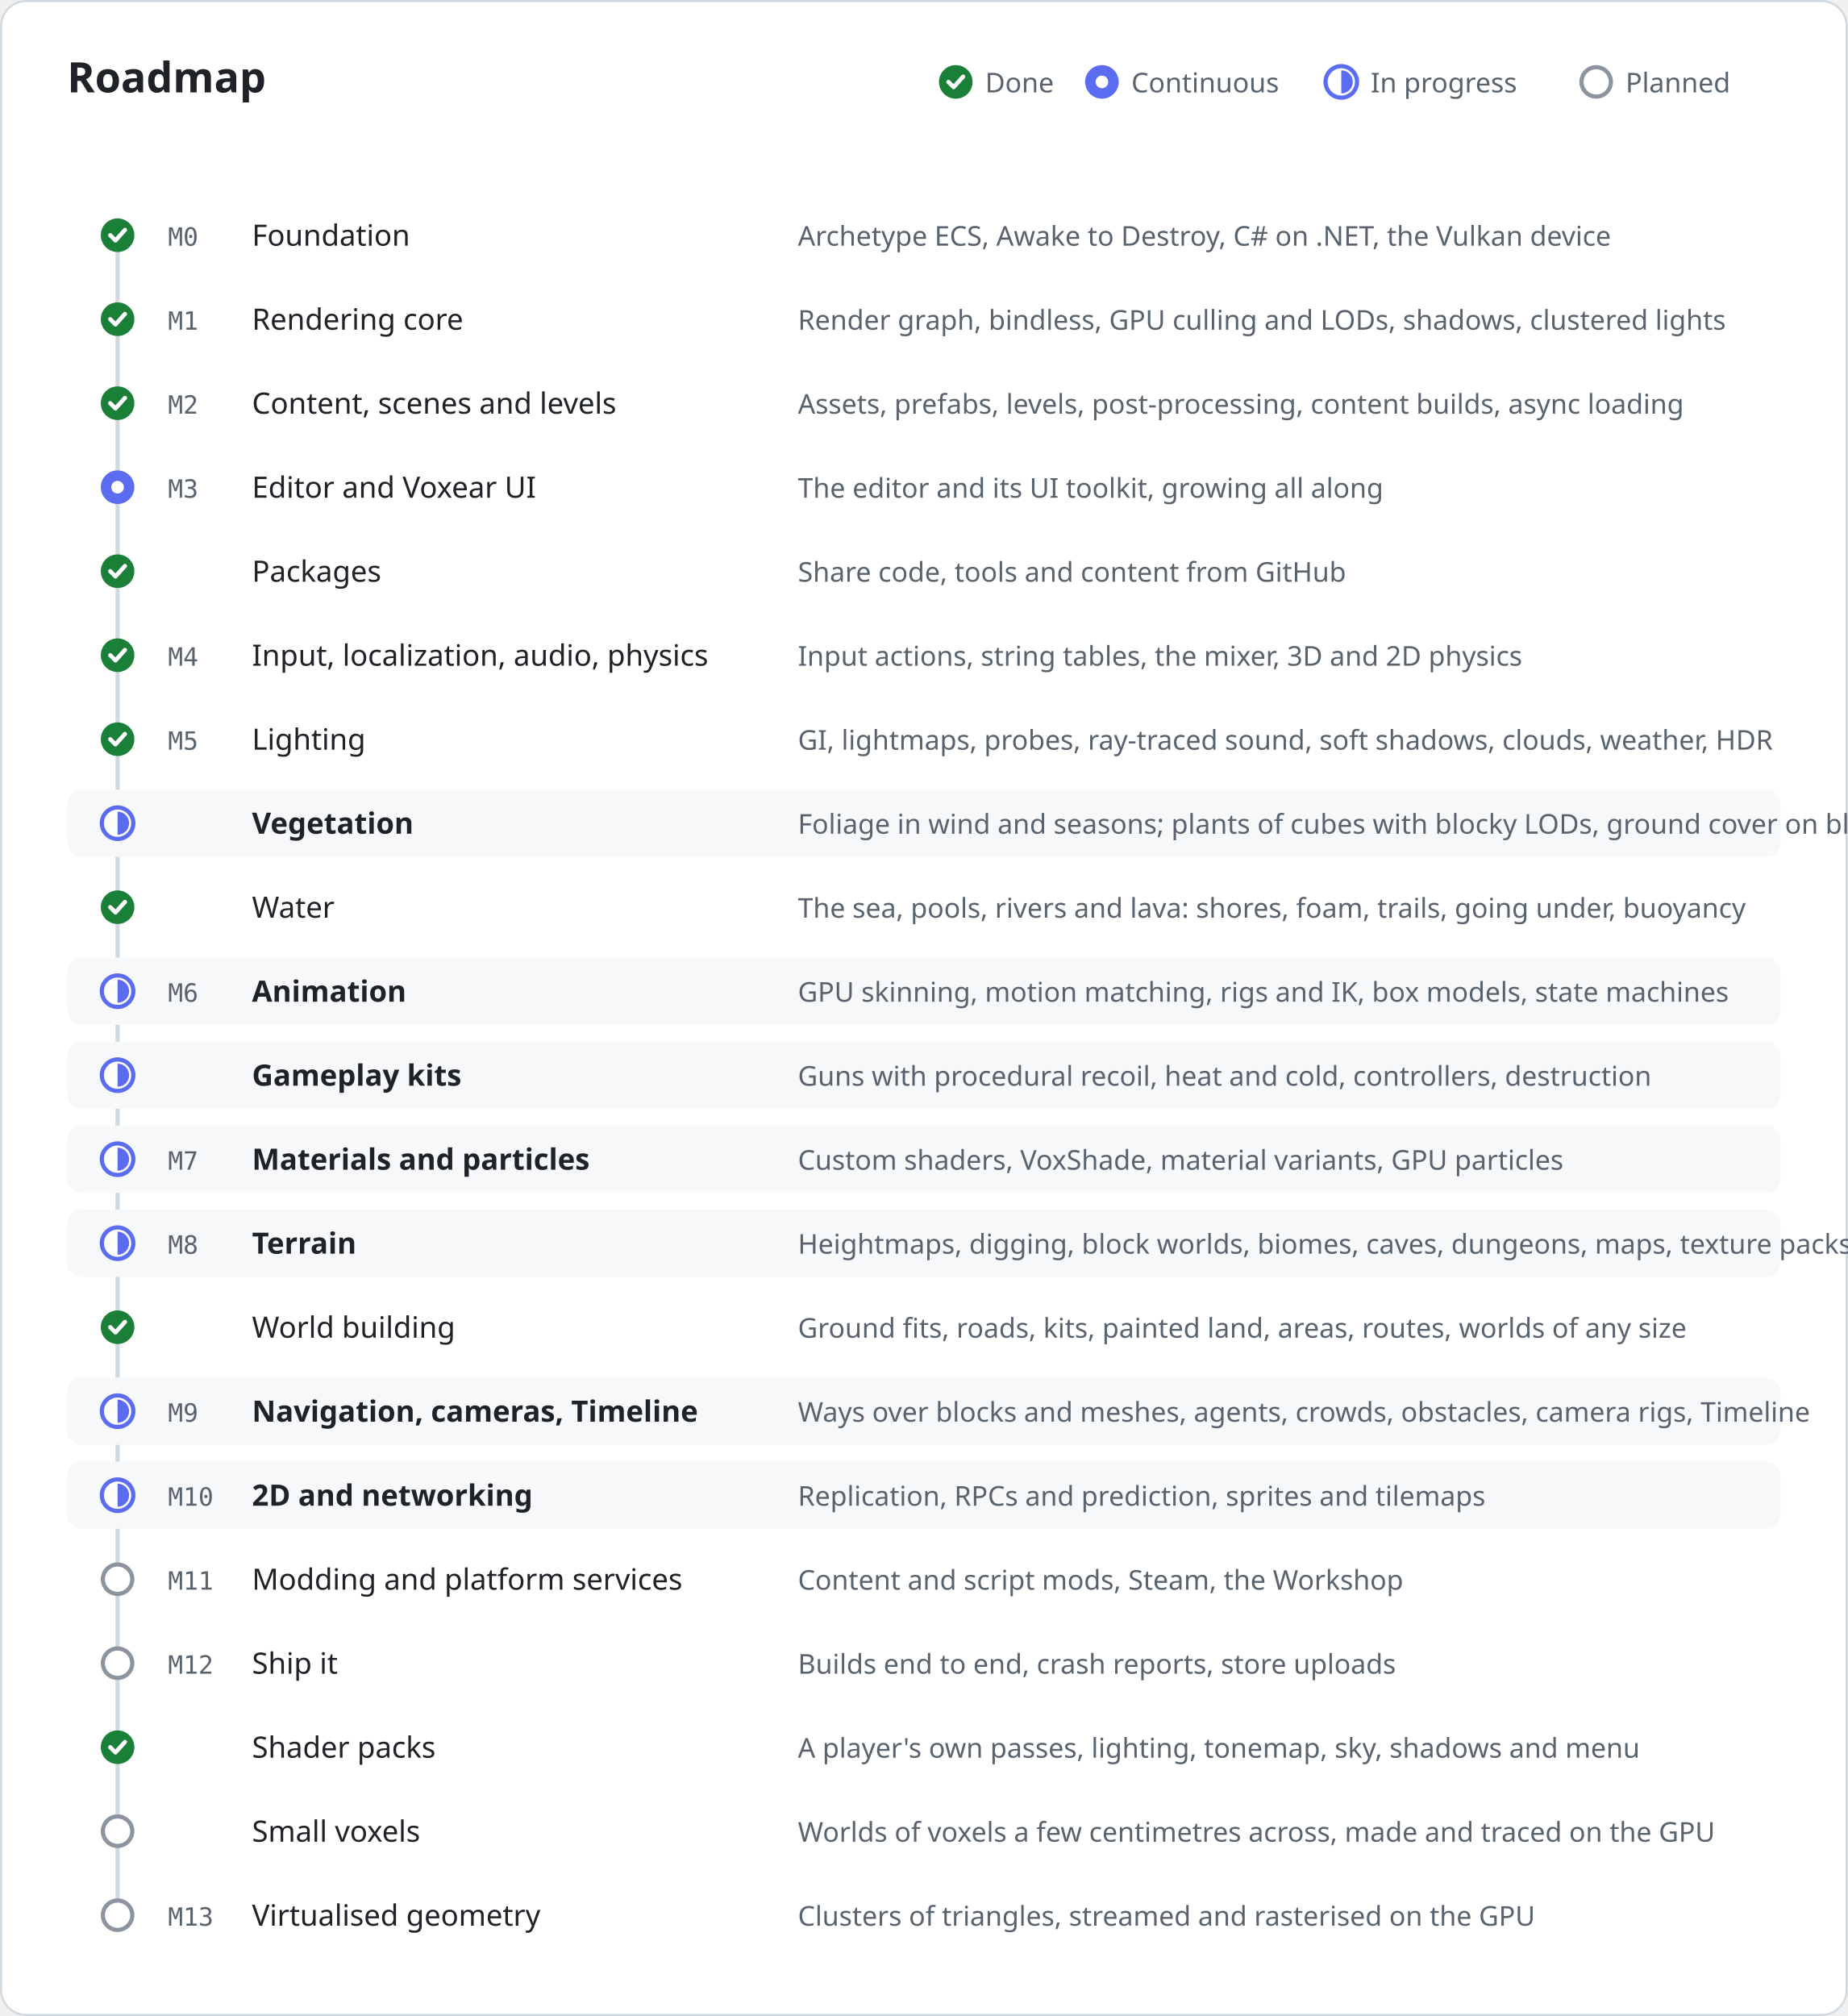
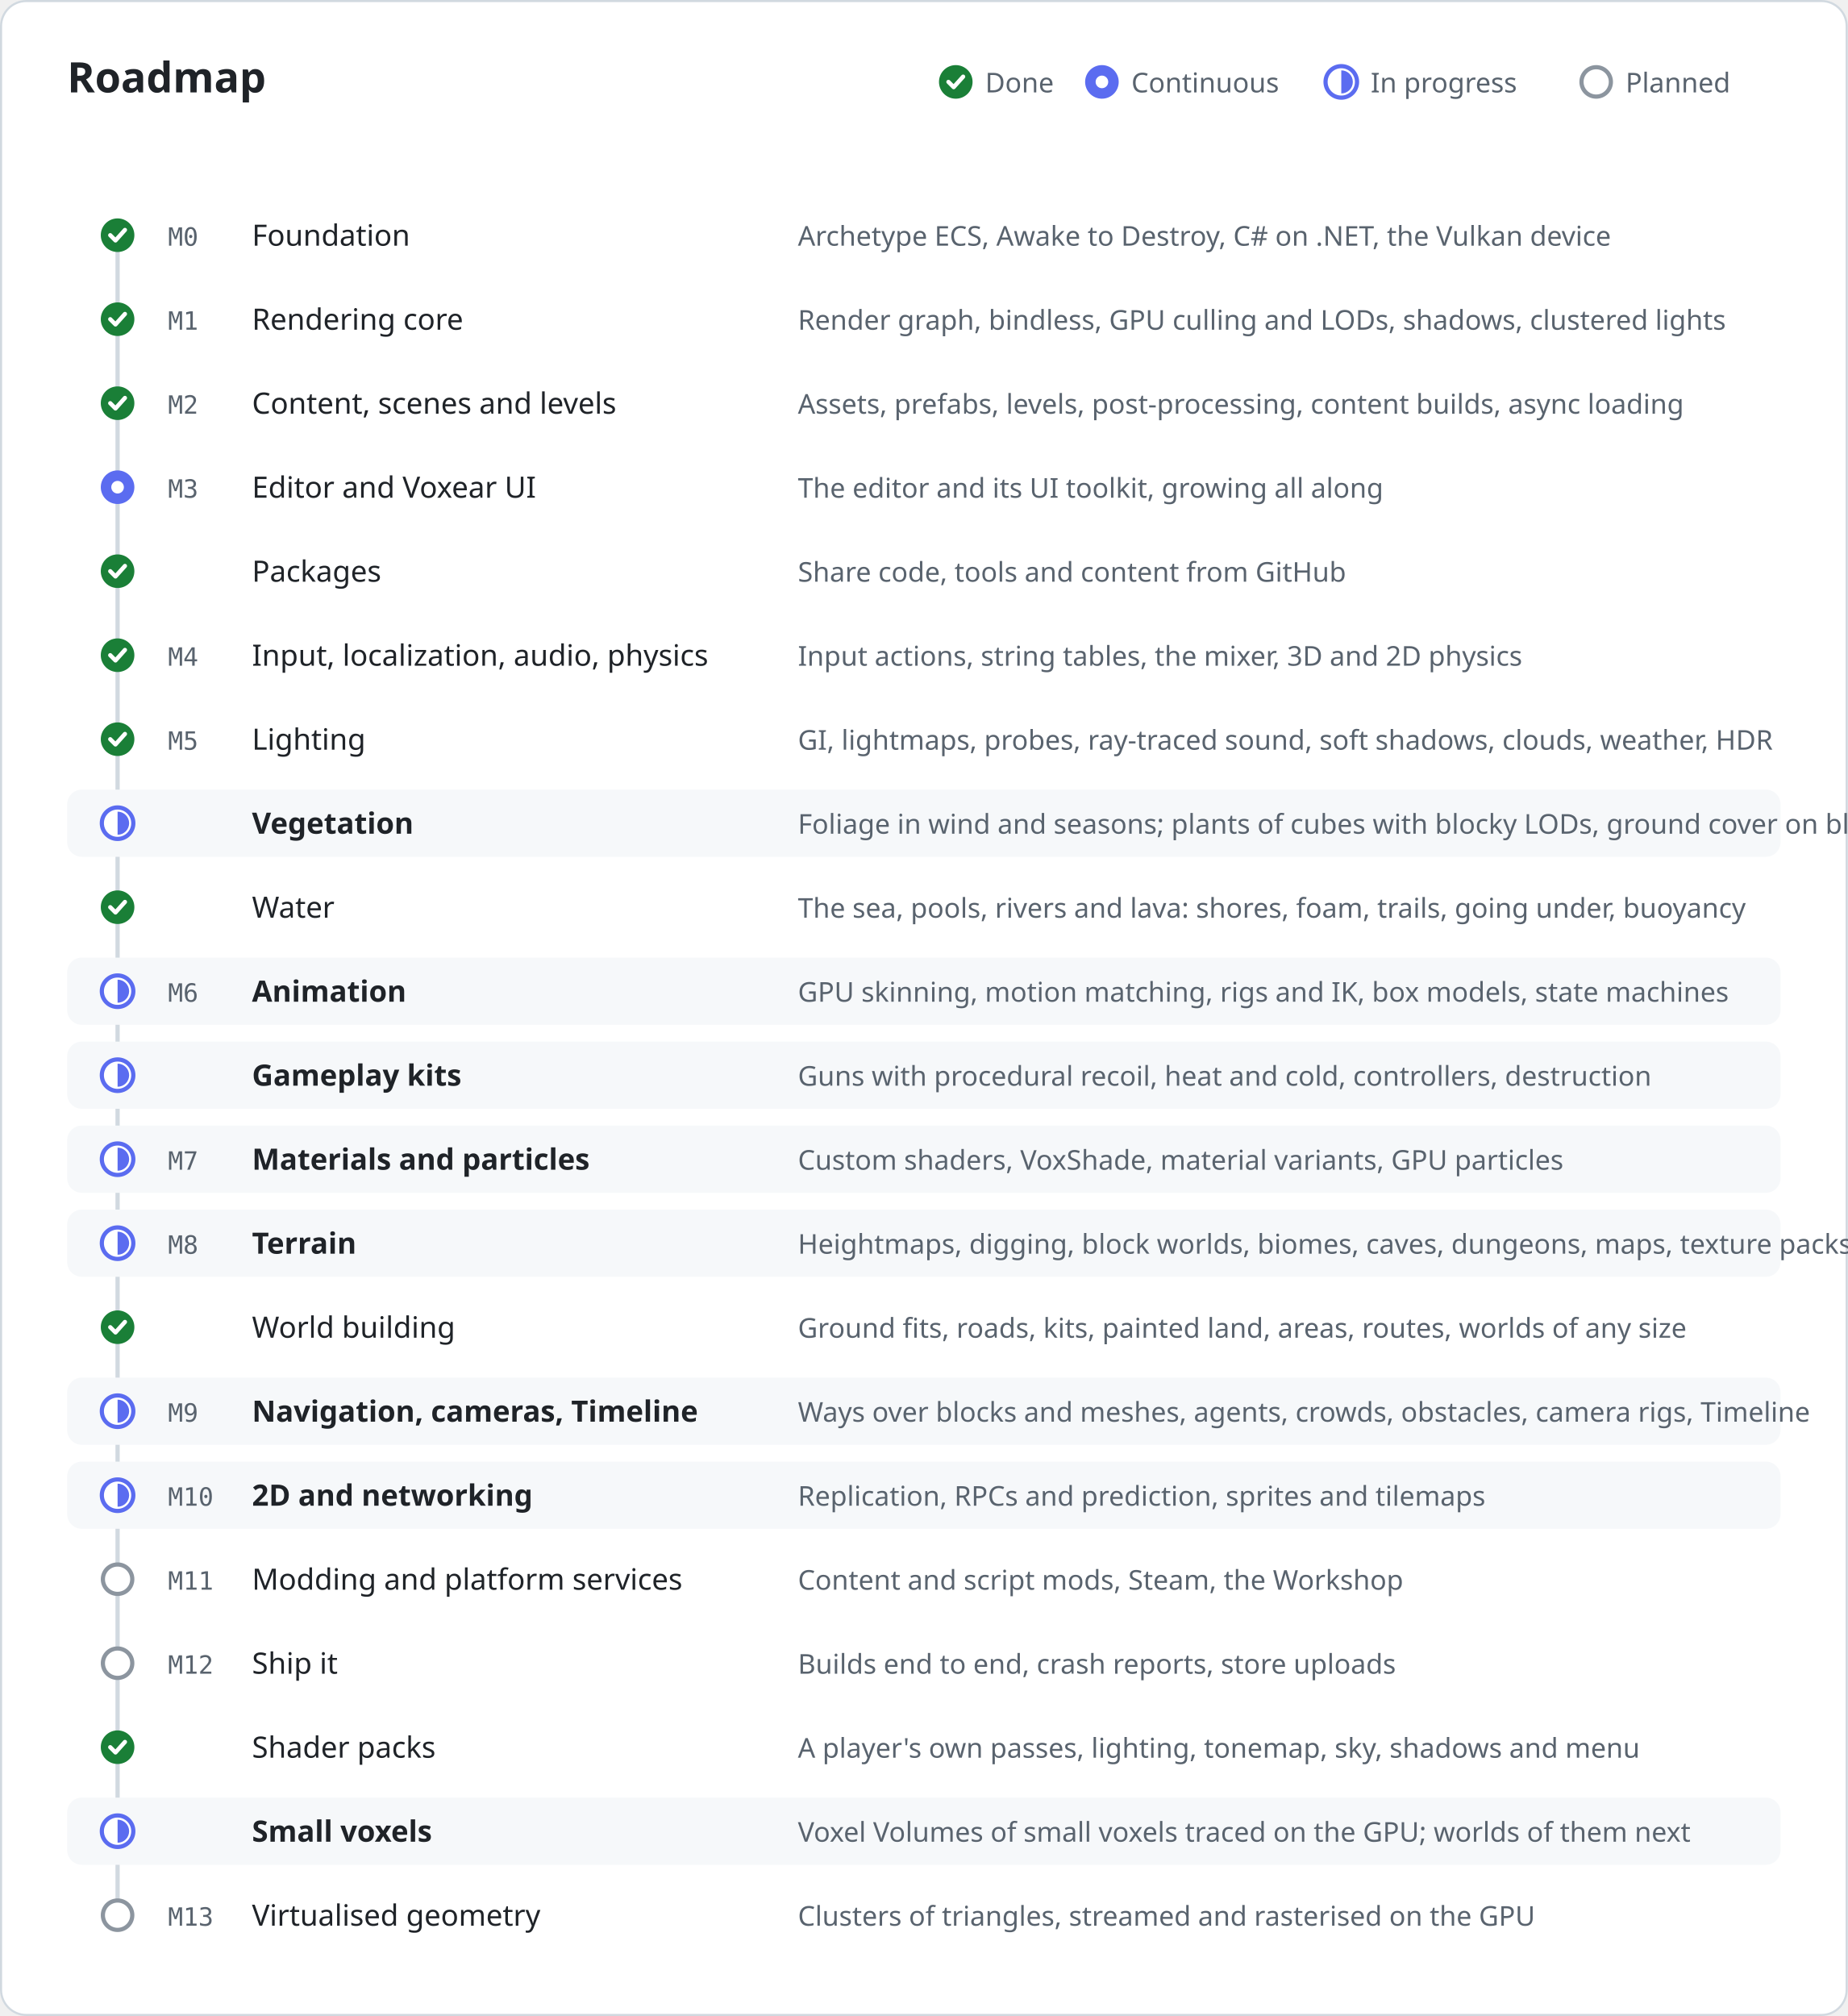
<svg xmlns="http://www.w3.org/2000/svg" width="880" height="960" viewBox="0 0 880 960" role="img" aria-label="Voxear roadmap">
  <rect x="0.5" y="0.5" width="879" height="959" rx="12" fill="#ffffff" stroke="#d1d9e0" />
  <text x="32" y="44" font-family="-apple-system, BlinkMacSystemFont, 'Segoe UI', 'Noto Sans', Helvetica, Arial, sans-serif" font-size="20" font-weight="600" fill="#1f2328">Roadmap</text>
  <circle cx="760.2" cy="39" r="7" fill="#ffffff" stroke="#8c959f" stroke-width="2" />
  <text x="774.2" y="44" font-family="-apple-system, BlinkMacSystemFont, 'Segoe UI', 'Noto Sans', Helvetica, Arial, sans-serif" font-size="13" fill="#59636e">Planned</text>
  <circle cx="638.8" cy="39" r="7.5" fill="#ffffff" stroke="#5b6cf0" stroke-width="2" />
  <path d="M638.8 33.5 a5.5 5.5 0 0 1 0 11 z" fill="#5b6cf0" />
  <text x="652.8" y="44" font-family="-apple-system, BlinkMacSystemFont, 'Segoe UI', 'Noto Sans', Helvetica, Arial, sans-serif" font-size="13" fill="#59636e">In progress</text>
  <circle cx="524.8" cy="39" r="8" fill="#5b6cf0" />
  <circle cx="524.8" cy="39" r="3" fill="#ffffff" />
  <text x="538.8" y="44" font-family="-apple-system, BlinkMacSystemFont, 'Segoe UI', 'Noto Sans', Helvetica, Arial, sans-serif" font-size="13" fill="#59636e">Continuous</text>
  <circle cx="455.2" cy="39" r="8" fill="#1a7f37" />
  <path d="M451.7 39 l2.5 2.5 l4.5-5" fill="none" stroke="#ffffff" stroke-width="2" stroke-linecap="round" stroke-linejoin="round" />
  <text x="469.2" y="44" font-family="-apple-system, BlinkMacSystemFont, 'Segoe UI', 'Noto Sans', Helvetica, Arial, sans-serif" font-size="13" fill="#59636e">Done</text>
  <line x1="56" y1="112" x2="56" y2="912" stroke="#d1d9e0" stroke-width="2" />
  <circle cx="56" cy="112" r="8" fill="#1a7f37" />
  <path d="M52.5 112 l2.5 2.5 l4.5-5" fill="none" stroke="#ffffff" stroke-width="2" stroke-linecap="round" stroke-linejoin="round" />
  <text x="80" y="117" font-family="ui-monospace, SFMono-Regular, 'SF Mono', Menlo, Consolas, monospace" font-size="12" fill="#59636e">M0</text>
  <text x="120" y="117" font-family="-apple-system, BlinkMacSystemFont, 'Segoe UI', 'Noto Sans', Helvetica, Arial, sans-serif" font-size="14" font-weight="500" fill="#1f2328">Foundation</text>
  <text x="380" y="117" font-family="-apple-system, BlinkMacSystemFont, 'Segoe UI', 'Noto Sans', Helvetica, Arial, sans-serif" font-size="13" fill="#59636e">Archetype ECS, Awake to Destroy, C# on .NET, the Vulkan device</text>
  <circle cx="56" cy="152" r="8" fill="#1a7f37" />
  <path d="M52.5 152 l2.5 2.5 l4.5-5" fill="none" stroke="#ffffff" stroke-width="2" stroke-linecap="round" stroke-linejoin="round" />
  <text x="80" y="157" font-family="ui-monospace, SFMono-Regular, 'SF Mono', Menlo, Consolas, monospace" font-size="12" fill="#59636e">M1</text>
  <text x="120" y="157" font-family="-apple-system, BlinkMacSystemFont, 'Segoe UI', 'Noto Sans', Helvetica, Arial, sans-serif" font-size="14" font-weight="500" fill="#1f2328">Rendering core</text>
  <text x="380" y="157" font-family="-apple-system, BlinkMacSystemFont, 'Segoe UI', 'Noto Sans', Helvetica, Arial, sans-serif" font-size="13" fill="#59636e">Render graph, bindless, GPU culling and LODs, shadows, clustered lights</text>
  <circle cx="56" cy="192" r="8" fill="#1a7f37" />
  <path d="M52.5 192 l2.5 2.5 l4.5-5" fill="none" stroke="#ffffff" stroke-width="2" stroke-linecap="round" stroke-linejoin="round" />
  <text x="80" y="197" font-family="ui-monospace, SFMono-Regular, 'SF Mono', Menlo, Consolas, monospace" font-size="12" fill="#59636e">M2</text>
  <text x="120" y="197" font-family="-apple-system, BlinkMacSystemFont, 'Segoe UI', 'Noto Sans', Helvetica, Arial, sans-serif" font-size="14" font-weight="500" fill="#1f2328">Content, scenes and levels</text>
  <text x="380" y="197" font-family="-apple-system, BlinkMacSystemFont, 'Segoe UI', 'Noto Sans', Helvetica, Arial, sans-serif" font-size="13" fill="#59636e">Assets, prefabs, levels, post-processing, content builds, async loading</text>
  <circle cx="56" cy="232" r="8" fill="#5b6cf0" />
  <circle cx="56" cy="232" r="3" fill="#ffffff" />
  <text x="80" y="237" font-family="ui-monospace, SFMono-Regular, 'SF Mono', Menlo, Consolas, monospace" font-size="12" fill="#59636e">M3</text>
  <text x="120" y="237" font-family="-apple-system, BlinkMacSystemFont, 'Segoe UI', 'Noto Sans', Helvetica, Arial, sans-serif" font-size="14" font-weight="500" fill="#1f2328">Editor and Voxear UI</text>
  <text x="380" y="237" font-family="-apple-system, BlinkMacSystemFont, 'Segoe UI', 'Noto Sans', Helvetica, Arial, sans-serif" font-size="13" fill="#59636e">The editor and its UI toolkit, growing all along</text>
  <circle cx="56" cy="272" r="8" fill="#1a7f37" />
  <path d="M52.5 272 l2.5 2.5 l4.5-5" fill="none" stroke="#ffffff" stroke-width="2" stroke-linecap="round" stroke-linejoin="round" />
  <text x="80" y="277" font-family="ui-monospace, SFMono-Regular, 'SF Mono', Menlo, Consolas, monospace" font-size="12" fill="#59636e" />
  <text x="120" y="277" font-family="-apple-system, BlinkMacSystemFont, 'Segoe UI', 'Noto Sans', Helvetica, Arial, sans-serif" font-size="14" font-weight="500" fill="#1f2328">Packages</text>
  <text x="380" y="277" font-family="-apple-system, BlinkMacSystemFont, 'Segoe UI', 'Noto Sans', Helvetica, Arial, sans-serif" font-size="13" fill="#59636e">Share code, tools and content from GitHub</text>
  <circle cx="56" cy="312" r="8" fill="#1a7f37" />
  <path d="M52.5 312 l2.5 2.5 l4.5-5" fill="none" stroke="#ffffff" stroke-width="2" stroke-linecap="round" stroke-linejoin="round" />
  <text x="80" y="317" font-family="ui-monospace, SFMono-Regular, 'SF Mono', Menlo, Consolas, monospace" font-size="12" fill="#59636e">M4</text>
  <text x="120" y="317" font-family="-apple-system, BlinkMacSystemFont, 'Segoe UI', 'Noto Sans', Helvetica, Arial, sans-serif" font-size="14" font-weight="500" fill="#1f2328">Input, localization, audio, physics</text>
  <text x="380" y="317" font-family="-apple-system, BlinkMacSystemFont, 'Segoe UI', 'Noto Sans', Helvetica, Arial, sans-serif" font-size="13" fill="#59636e">Input actions, string tables, the mixer, 3D and 2D physics</text>
  <circle cx="56" cy="352" r="8" fill="#1a7f37" />
  <path d="M52.5 352 l2.5 2.5 l4.5-5" fill="none" stroke="#ffffff" stroke-width="2" stroke-linecap="round" stroke-linejoin="round" />
  <text x="80" y="357" font-family="ui-monospace, SFMono-Regular, 'SF Mono', Menlo, Consolas, monospace" font-size="12" fill="#59636e">M5</text>
  <text x="120" y="357" font-family="-apple-system, BlinkMacSystemFont, 'Segoe UI', 'Noto Sans', Helvetica, Arial, sans-serif" font-size="14" font-weight="500" fill="#1f2328">Lighting</text>
  <text x="380" y="357" font-family="-apple-system, BlinkMacSystemFont, 'Segoe UI', 'Noto Sans', Helvetica, Arial, sans-serif" font-size="13" fill="#59636e">GI, lightmaps, probes, ray-traced sound, soft shadows, clouds, weather, HDR</text>
  <rect x="32" y="376" width="816" height="32" rx="7" fill="#f6f8fa" />
  <circle cx="56" cy="392" r="7.5" fill="#ffffff" stroke="#5b6cf0" stroke-width="2" />
  <path d="M56 386.5 a5.5 5.5 0 0 1 0 11 z" fill="#5b6cf0" />
  <text x="80" y="397" font-family="ui-monospace, SFMono-Regular, 'SF Mono', Menlo, Consolas, monospace" font-size="12" fill="#59636e" />
  <text x="120" y="397" font-family="-apple-system, BlinkMacSystemFont, 'Segoe UI', 'Noto Sans', Helvetica, Arial, sans-serif" font-size="14" font-weight="600" fill="#1f2328">Vegetation</text>
  <text x="380" y="397" font-family="-apple-system, BlinkMacSystemFont, 'Segoe UI', 'Noto Sans', Helvetica, Arial, sans-serif" font-size="13" fill="#59636e">Foliage in wind and seasons; plants of cubes with blocky LODs, ground cover on blocks</text>
  <circle cx="56" cy="432" r="8" fill="#1a7f37" />
  <path d="M52.5 432 l2.5 2.5 l4.5-5" fill="none" stroke="#ffffff" stroke-width="2" stroke-linecap="round" stroke-linejoin="round" />
  <text x="80" y="437" font-family="ui-monospace, SFMono-Regular, 'SF Mono', Menlo, Consolas, monospace" font-size="12" fill="#59636e" />
  <text x="120" y="437" font-family="-apple-system, BlinkMacSystemFont, 'Segoe UI', 'Noto Sans', Helvetica, Arial, sans-serif" font-size="14" font-weight="500" fill="#1f2328">Water</text>
  <text x="380" y="437" font-family="-apple-system, BlinkMacSystemFont, 'Segoe UI', 'Noto Sans', Helvetica, Arial, sans-serif" font-size="13" fill="#59636e">The sea, pools, rivers and lava: shores, foam, trails, going under, buoyancy</text>
  <rect x="32" y="456" width="816" height="32" rx="7" fill="#f6f8fa" />
  <circle cx="56" cy="472" r="7.5" fill="#ffffff" stroke="#5b6cf0" stroke-width="2" />
  <path d="M56 466.5 a5.5 5.5 0 0 1 0 11 z" fill="#5b6cf0" />
  <text x="80" y="477" font-family="ui-monospace, SFMono-Regular, 'SF Mono', Menlo, Consolas, monospace" font-size="12" fill="#59636e">M6</text>
  <text x="120" y="477" font-family="-apple-system, BlinkMacSystemFont, 'Segoe UI', 'Noto Sans', Helvetica, Arial, sans-serif" font-size="14" font-weight="600" fill="#1f2328">Animation</text>
  <text x="380" y="477" font-family="-apple-system, BlinkMacSystemFont, 'Segoe UI', 'Noto Sans', Helvetica, Arial, sans-serif" font-size="13" fill="#59636e">GPU skinning, motion matching, rigs and IK, box models, state machines</text>
  <rect x="32" y="496" width="816" height="32" rx="7" fill="#f6f8fa" />
  <circle cx="56" cy="512" r="7.5" fill="#ffffff" stroke="#5b6cf0" stroke-width="2" />
  <path d="M56 506.5 a5.5 5.5 0 0 1 0 11 z" fill="#5b6cf0" />
  <text x="80" y="517" font-family="ui-monospace, SFMono-Regular, 'SF Mono', Menlo, Consolas, monospace" font-size="12" fill="#59636e" />
  <text x="120" y="517" font-family="-apple-system, BlinkMacSystemFont, 'Segoe UI', 'Noto Sans', Helvetica, Arial, sans-serif" font-size="14" font-weight="600" fill="#1f2328">Gameplay kits</text>
  <text x="380" y="517" font-family="-apple-system, BlinkMacSystemFont, 'Segoe UI', 'Noto Sans', Helvetica, Arial, sans-serif" font-size="13" fill="#59636e">Guns with procedural recoil, heat and cold, controllers, destruction</text>
  <rect x="32" y="536" width="816" height="32" rx="7" fill="#f6f8fa" />
  <circle cx="56" cy="552" r="7.5" fill="#ffffff" stroke="#5b6cf0" stroke-width="2" />
  <path d="M56 546.5 a5.5 5.5 0 0 1 0 11 z" fill="#5b6cf0" />
  <text x="80" y="557" font-family="ui-monospace, SFMono-Regular, 'SF Mono', Menlo, Consolas, monospace" font-size="12" fill="#59636e">M7</text>
  <text x="120" y="557" font-family="-apple-system, BlinkMacSystemFont, 'Segoe UI', 'Noto Sans', Helvetica, Arial, sans-serif" font-size="14" font-weight="600" fill="#1f2328">Materials and particles</text>
  <text x="380" y="557" font-family="-apple-system, BlinkMacSystemFont, 'Segoe UI', 'Noto Sans', Helvetica, Arial, sans-serif" font-size="13" fill="#59636e">Custom shaders, VoxShade, material variants, GPU particles</text>
  <rect x="32" y="576" width="816" height="32" rx="7" fill="#f6f8fa" />
  <circle cx="56" cy="592" r="7.5" fill="#ffffff" stroke="#5b6cf0" stroke-width="2" />
  <path d="M56 586.5 a5.5 5.5 0 0 1 0 11 z" fill="#5b6cf0" />
  <text x="80" y="597" font-family="ui-monospace, SFMono-Regular, 'SF Mono', Menlo, Consolas, monospace" font-size="12" fill="#59636e">M8</text>
  <text x="120" y="597" font-family="-apple-system, BlinkMacSystemFont, 'Segoe UI', 'Noto Sans', Helvetica, Arial, sans-serif" font-size="14" font-weight="600" fill="#1f2328">Terrain</text>
  <text x="380" y="597" font-family="-apple-system, BlinkMacSystemFont, 'Segoe UI', 'Noto Sans', Helvetica, Arial, sans-serif" font-size="13" fill="#59636e">Heightmaps, digging, block worlds, biomes, caves, dungeons, maps, texture packs</text>
  <circle cx="56" cy="632" r="8" fill="#1a7f37" />
  <path d="M52.5 632 l2.5 2.5 l4.5-5" fill="none" stroke="#ffffff" stroke-width="2" stroke-linecap="round" stroke-linejoin="round" />
  <text x="80" y="637" font-family="ui-monospace, SFMono-Regular, 'SF Mono', Menlo, Consolas, monospace" font-size="12" fill="#59636e" />
  <text x="120" y="637" font-family="-apple-system, BlinkMacSystemFont, 'Segoe UI', 'Noto Sans', Helvetica, Arial, sans-serif" font-size="14" font-weight="500" fill="#1f2328">World building</text>
  <text x="380" y="637" font-family="-apple-system, BlinkMacSystemFont, 'Segoe UI', 'Noto Sans', Helvetica, Arial, sans-serif" font-size="13" fill="#59636e">Ground fits, roads, kits, painted land, areas, routes, worlds of any size</text>
  <rect x="32" y="656" width="816" height="32" rx="7" fill="#f6f8fa" />
  <circle cx="56" cy="672" r="7.5" fill="#ffffff" stroke="#5b6cf0" stroke-width="2" />
  <path d="M56 666.5 a5.5 5.5 0 0 1 0 11 z" fill="#5b6cf0" />
  <text x="80" y="677" font-family="ui-monospace, SFMono-Regular, 'SF Mono', Menlo, Consolas, monospace" font-size="12" fill="#59636e">M9</text>
  <text x="120" y="677" font-family="-apple-system, BlinkMacSystemFont, 'Segoe UI', 'Noto Sans', Helvetica, Arial, sans-serif" font-size="14" font-weight="600" fill="#1f2328">Navigation, cameras, Timeline</text>
  <text x="380" y="677" font-family="-apple-system, BlinkMacSystemFont, 'Segoe UI', 'Noto Sans', Helvetica, Arial, sans-serif" font-size="13" fill="#59636e">Ways over blocks and meshes, agents, crowds, obstacles, camera rigs, Timeline</text>
  <rect x="32" y="696" width="816" height="32" rx="7" fill="#f6f8fa" />
  <circle cx="56" cy="712" r="7.5" fill="#ffffff" stroke="#5b6cf0" stroke-width="2" />
  <path d="M56 706.5 a5.5 5.5 0 0 1 0 11 z" fill="#5b6cf0" />
  <text x="80" y="717" font-family="ui-monospace, SFMono-Regular, 'SF Mono', Menlo, Consolas, monospace" font-size="12" fill="#59636e">M10</text>
  <text x="120" y="717" font-family="-apple-system, BlinkMacSystemFont, 'Segoe UI', 'Noto Sans', Helvetica, Arial, sans-serif" font-size="14" font-weight="600" fill="#1f2328">2D and networking</text>
  <text x="380" y="717" font-family="-apple-system, BlinkMacSystemFont, 'Segoe UI', 'Noto Sans', Helvetica, Arial, sans-serif" font-size="13" fill="#59636e">Replication, RPCs and prediction, sprites and tilemaps</text>
  <circle cx="56" cy="752" r="7" fill="#ffffff" stroke="#8c959f" stroke-width="2" />
  <text x="80" y="757" font-family="ui-monospace, SFMono-Regular, 'SF Mono', Menlo, Consolas, monospace" font-size="12" fill="#59636e">M11</text>
  <text x="120" y="757" font-family="-apple-system, BlinkMacSystemFont, 'Segoe UI', 'Noto Sans', Helvetica, Arial, sans-serif" font-size="14" font-weight="500" fill="#1f2328">Modding and platform services</text>
  <text x="380" y="757" font-family="-apple-system, BlinkMacSystemFont, 'Segoe UI', 'Noto Sans', Helvetica, Arial, sans-serif" font-size="13" fill="#59636e">Content and script mods, Steam, the Workshop</text>
  <circle cx="56" cy="792" r="7" fill="#ffffff" stroke="#8c959f" stroke-width="2" />
  <text x="80" y="797" font-family="ui-monospace, SFMono-Regular, 'SF Mono', Menlo, Consolas, monospace" font-size="12" fill="#59636e">M12</text>
  <text x="120" y="797" font-family="-apple-system, BlinkMacSystemFont, 'Segoe UI', 'Noto Sans', Helvetica, Arial, sans-serif" font-size="14" font-weight="500" fill="#1f2328">Ship it</text>
  <text x="380" y="797" font-family="-apple-system, BlinkMacSystemFont, 'Segoe UI', 'Noto Sans', Helvetica, Arial, sans-serif" font-size="13" fill="#59636e">Builds end to end, crash reports, store uploads</text>
  <circle cx="56" cy="832" r="8" fill="#1a7f37" />
  <path d="M52.5 832 l2.5 2.5 l4.5-5" fill="none" stroke="#ffffff" stroke-width="2" stroke-linecap="round" stroke-linejoin="round" />
  <text x="80" y="837" font-family="ui-monospace, SFMono-Regular, 'SF Mono', Menlo, Consolas, monospace" font-size="12" fill="#59636e" />
  <text x="120" y="837" font-family="-apple-system, BlinkMacSystemFont, 'Segoe UI', 'Noto Sans', Helvetica, Arial, sans-serif" font-size="14" font-weight="500" fill="#1f2328">Shader packs</text>
  <text x="380" y="837" font-family="-apple-system, BlinkMacSystemFont, 'Segoe UI', 'Noto Sans', Helvetica, Arial, sans-serif" font-size="13" fill="#59636e">A player's own passes, lighting, tonemap, sky, shadows and menu</text>
-   <circle cx="56" cy="872" r="7" fill="#ffffff" stroke="#8c959f" stroke-width="2" />
+   <rect x="32" y="856" width="816" height="32" rx="7" fill="#f6f8fa" />
+   <circle cx="56" cy="872" r="7.5" fill="#ffffff" stroke="#5b6cf0" stroke-width="2" />
+   <path d="M56 866.5 a5.5 5.5 0 0 1 0 11 z" fill="#5b6cf0" />
  <text x="80" y="877" font-family="ui-monospace, SFMono-Regular, 'SF Mono', Menlo, Consolas, monospace" font-size="12" fill="#59636e" />
-   <text x="120" y="877" font-family="-apple-system, BlinkMacSystemFont, 'Segoe UI', 'Noto Sans', Helvetica, Arial, sans-serif" font-size="14" font-weight="500" fill="#1f2328">Small voxels</text>
-   <text x="380" y="877" font-family="-apple-system, BlinkMacSystemFont, 'Segoe UI', 'Noto Sans', Helvetica, Arial, sans-serif" font-size="13" fill="#59636e">Worlds of voxels a few centimetres across, made and traced on the GPU</text>
+   <text x="120" y="877" font-family="-apple-system, BlinkMacSystemFont, 'Segoe UI', 'Noto Sans', Helvetica, Arial, sans-serif" font-size="14" font-weight="600" fill="#1f2328">Small voxels</text>
+   <text x="380" y="877" font-family="-apple-system, BlinkMacSystemFont, 'Segoe UI', 'Noto Sans', Helvetica, Arial, sans-serif" font-size="13" fill="#59636e">Voxel Volumes of small voxels traced on the GPU; worlds of them next</text>
  <circle cx="56" cy="912" r="7" fill="#ffffff" stroke="#8c959f" stroke-width="2" />
  <text x="80" y="917" font-family="ui-monospace, SFMono-Regular, 'SF Mono', Menlo, Consolas, monospace" font-size="12" fill="#59636e">M13</text>
  <text x="120" y="917" font-family="-apple-system, BlinkMacSystemFont, 'Segoe UI', 'Noto Sans', Helvetica, Arial, sans-serif" font-size="14" font-weight="500" fill="#1f2328">Virtualised geometry</text>
  <text x="380" y="917" font-family="-apple-system, BlinkMacSystemFont, 'Segoe UI', 'Noto Sans', Helvetica, Arial, sans-serif" font-size="13" fill="#59636e">Clusters of triangles, streamed and rasterised on the GPU</text>
</svg>
